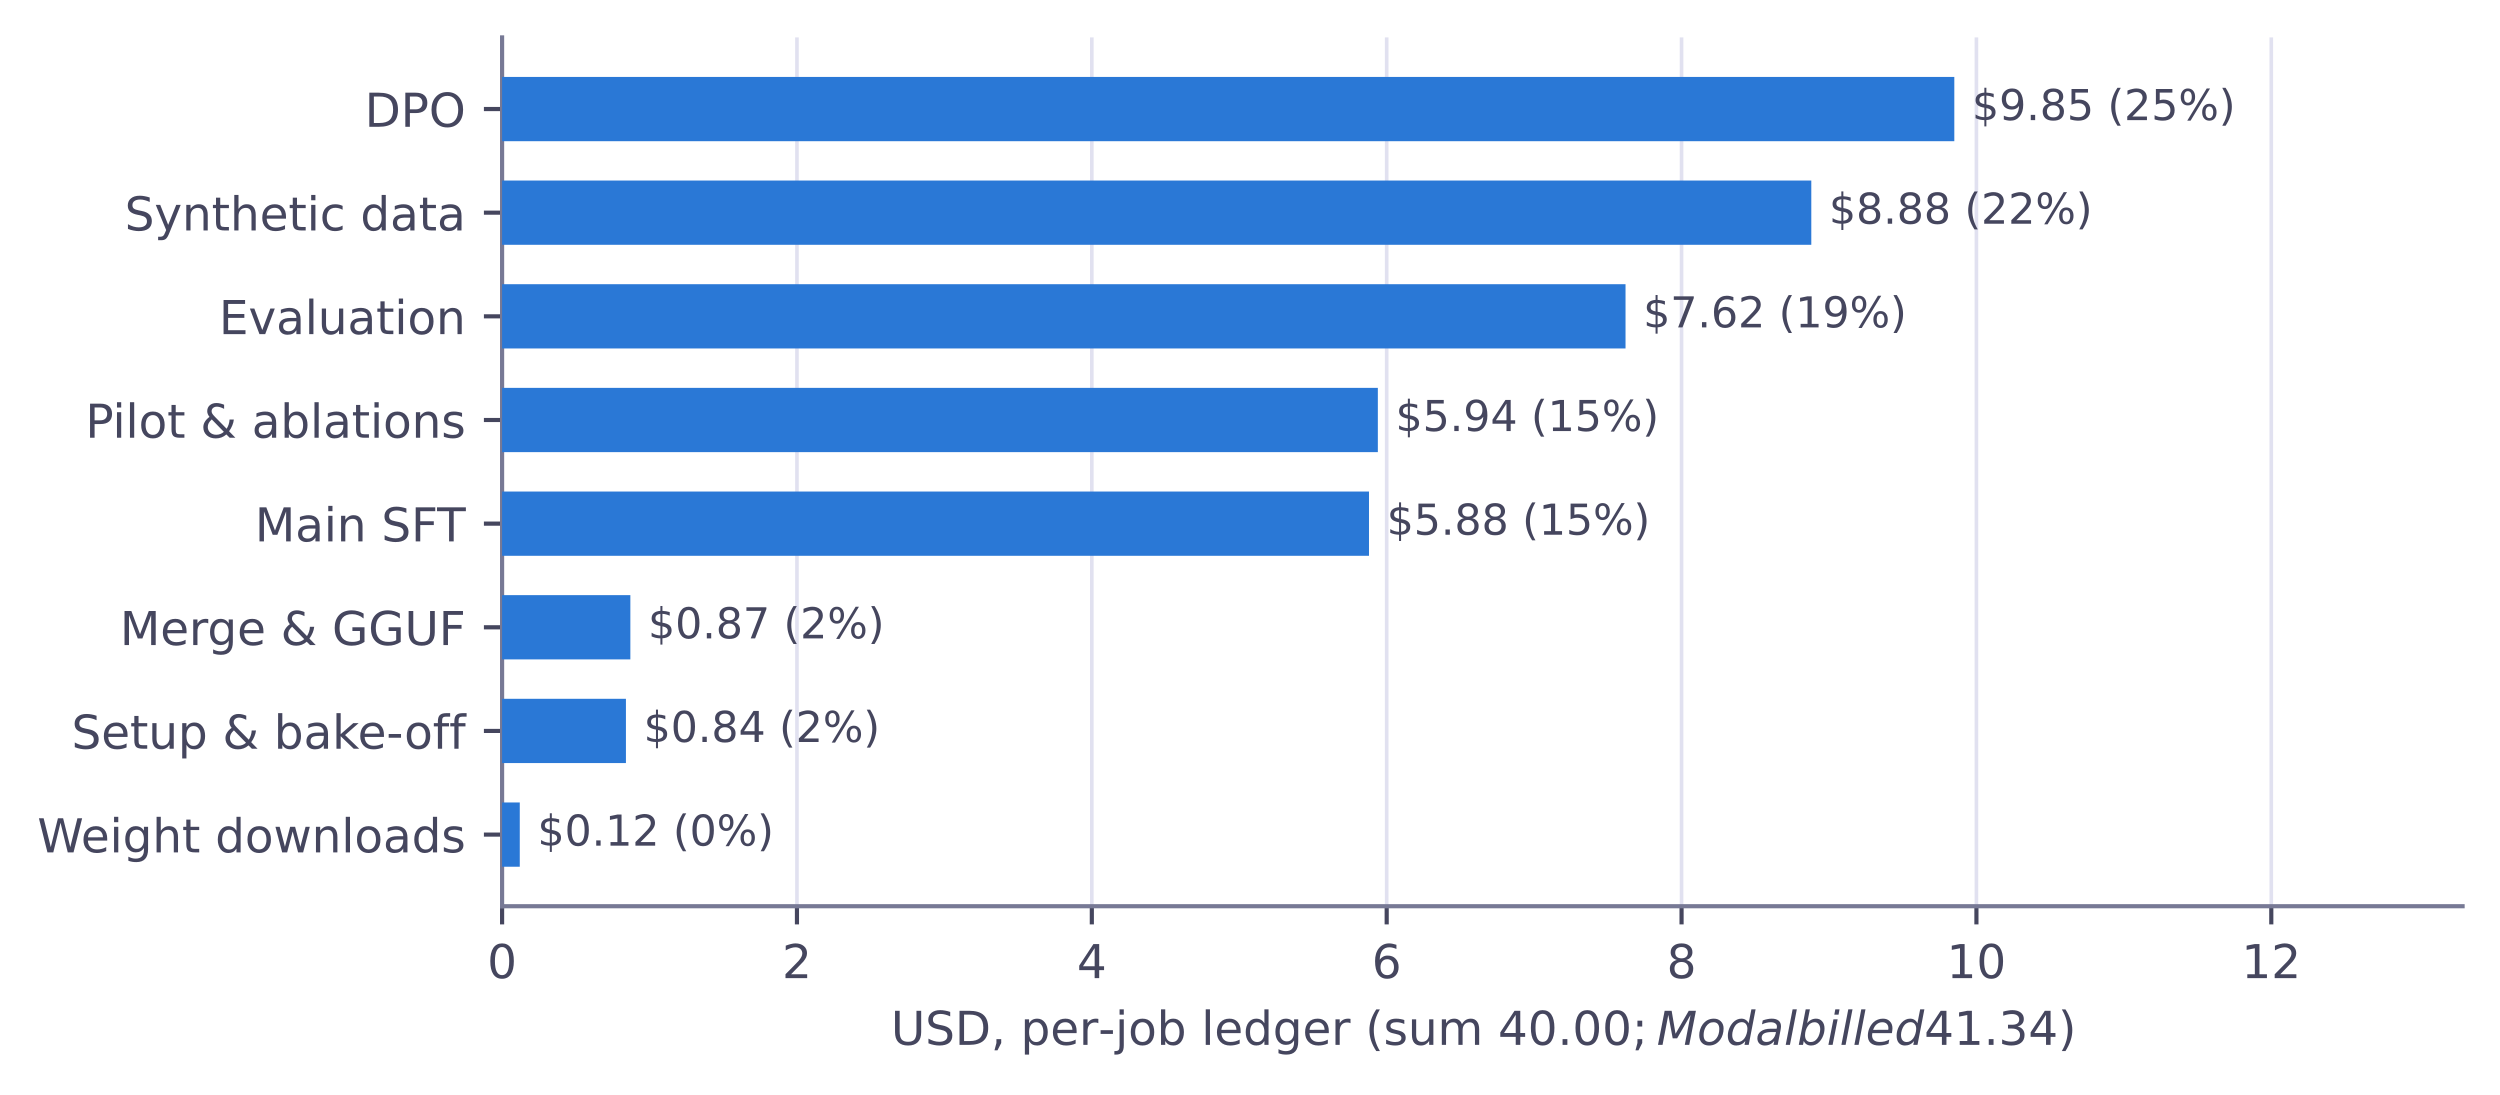
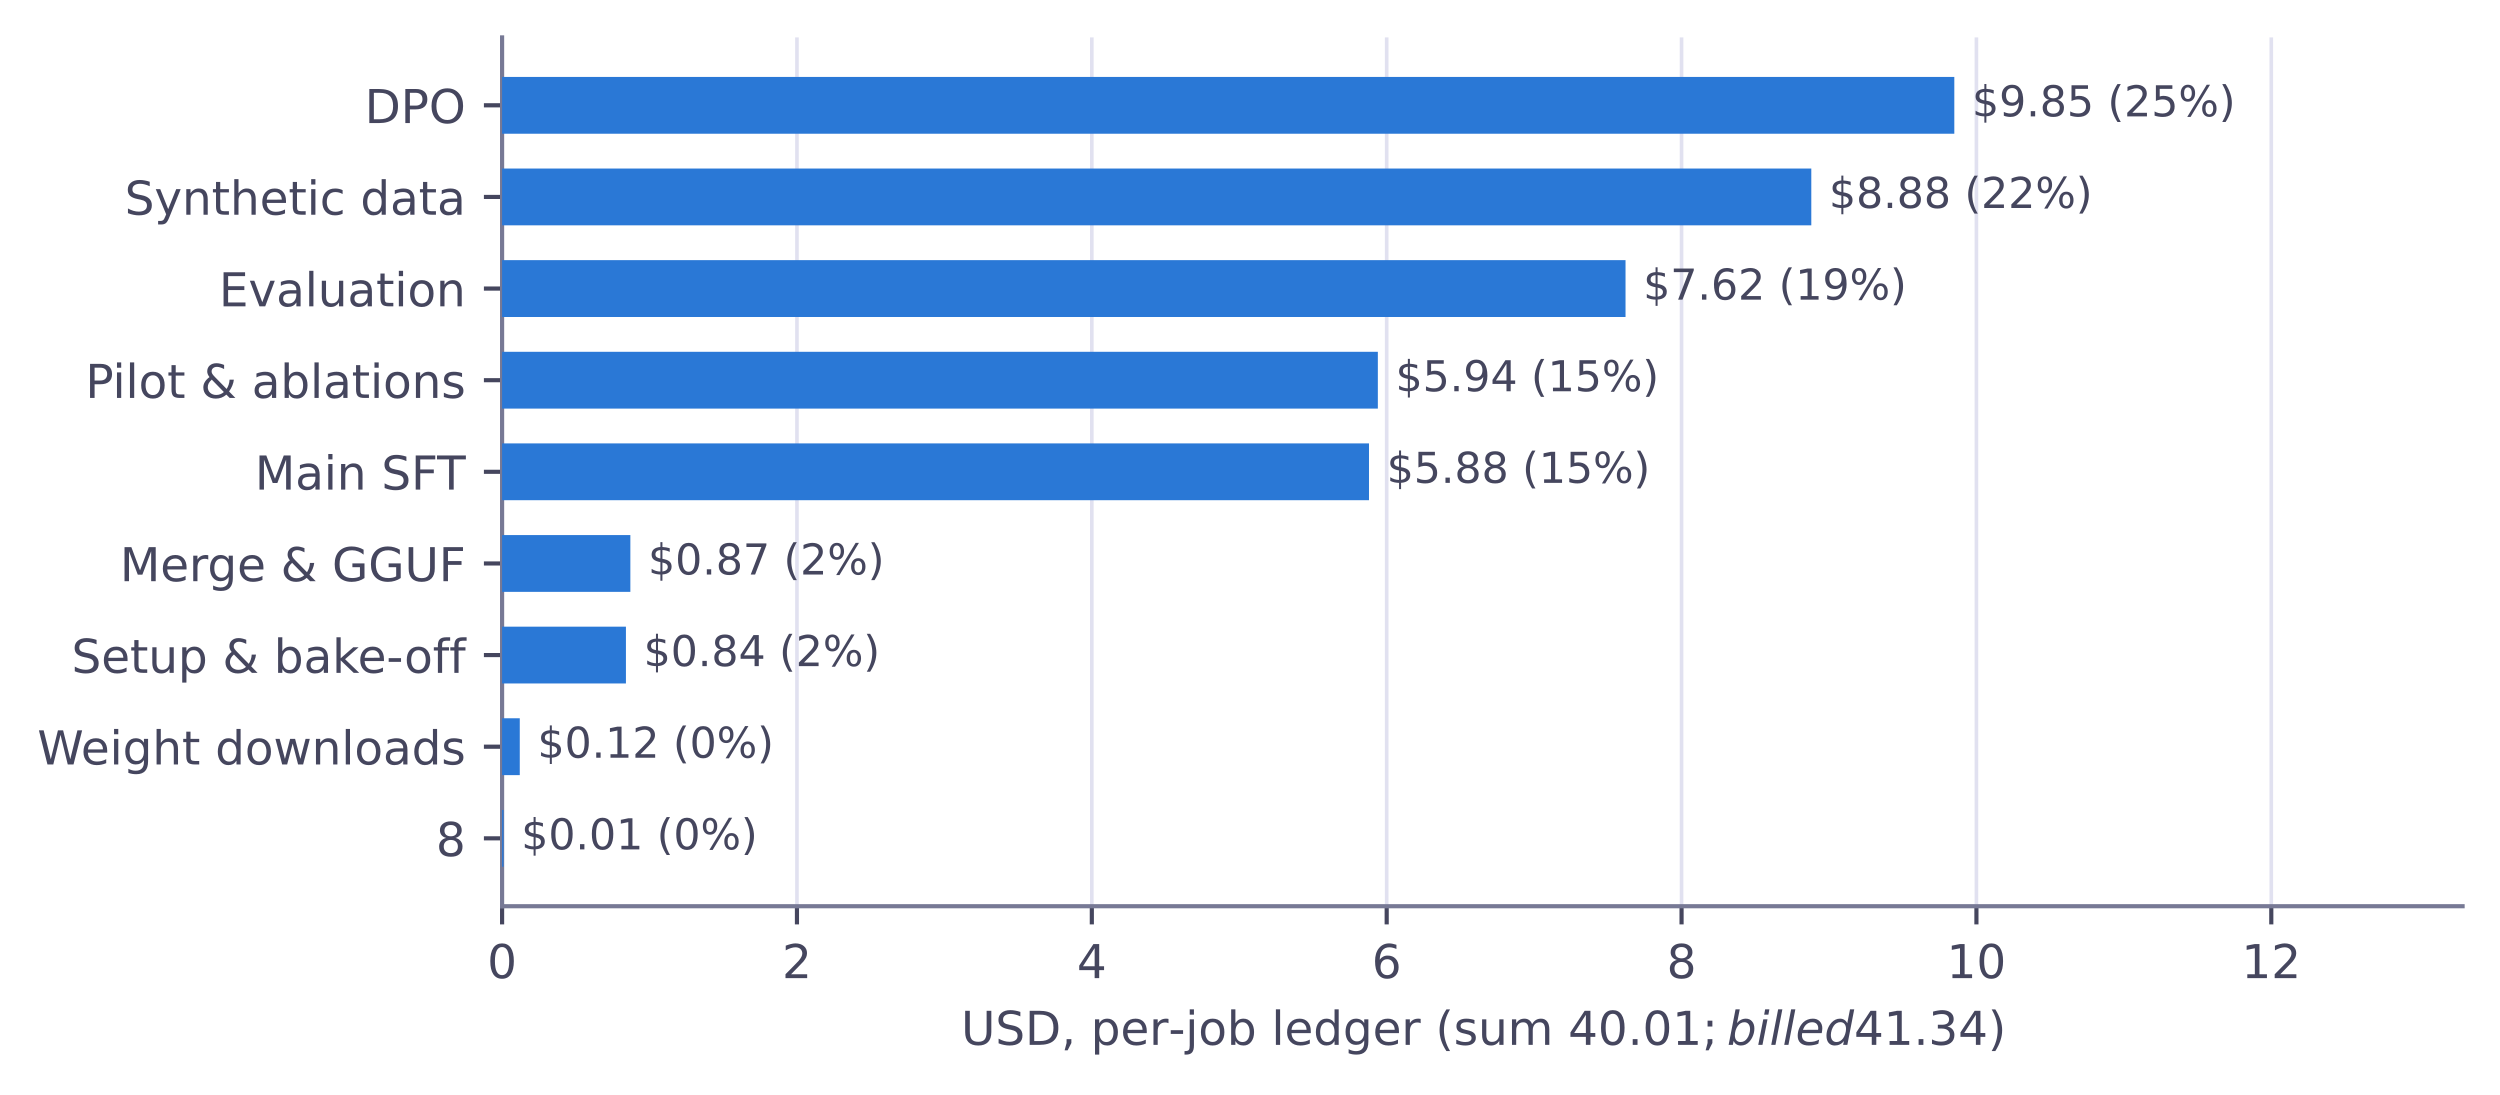
<svg xmlns="http://www.w3.org/2000/svg" xmlns:xlink="http://www.w3.org/1999/xlink" width="481.113pt" height="210.6pt" viewBox="0 0 481.113 210.6" version="1.1">
  <defs>
    <style type="text/css">*{stroke-linejoin: round; stroke-linecap: butt}</style>
  </defs>
  <g id="figure_1">
    <g id="patch_1">
      <path d="M 0 210.6  L 481.113 210.6  L 481.113 0  L 0 0  L 0 210.6  z " style="fill: none" />
    </g>
    <g id="axes_1">
      <g id="patch_2">
        <path d="M 96.625 174.398  L 473.913 174.398  L 473.913 7.2  L 96.625 7.2  L 96.625 174.398  z " style="fill: none" />
      </g>
      <g id="matplotlib.axis_1">
        <g id="xtick_1">
          <g id="line2d_1">
-             <path d="M 96.625 174.398  L 96.625 7.2  " clip-path="url(#p54320f78bb)" style="fill: none; stroke: #e1e1f0; stroke-width: 0.7; stroke-linecap: square" />
+             <path d="M 96.625 174.398  L 96.625 7.2  " clip-path="url(#p9de9f2bc8d)" style="fill: none; stroke: #e1e1f0; stroke-width: 0.7; stroke-linecap: square" />
          </g>
          <g id="line2d_2">
            <defs>
-               <path id="mc8b467342f" d="M 0 0  L 0 3.5  " style="stroke: #45465e; stroke-width: 0.8" />
+               <path id="ma7b5f00e3d" d="M 0 0  L 0 3.5  " style="stroke: #45465e; stroke-width: 0.8" />
            </defs>
            <g>
-               <use xlink:href="#mc8b467342f" x="96.625" y="174.398" style="fill: #45465e; stroke: #45465e; stroke-width: 0.8" />
+               <use xlink:href="#ma7b5f00e3d" x="96.625" y="174.398" style="fill: #45465e; stroke: #45465e; stroke-width: 0.8" />
            </g>
          </g>
          <g id="text_1">
            <text style="font-size: 9px; font-family: 'DejaVu Sans'; text-anchor: middle; fill: #45465e" x="96.625" y="188.236" transform="rotate(-0 96.62453 188.2358)">0</text>
          </g>
        </g>
        <g id="xtick_2">
          <g id="line2d_3">
-             <path d="M 153.37 174.398  L 153.37 7.2  " clip-path="url(#p54320f78bb)" style="fill: none; stroke: #e1e1f0; stroke-width: 0.7; stroke-linecap: square" />
+             <path d="M 153.37 174.398  L 153.37 7.2  " clip-path="url(#p9de9f2bc8d)" style="fill: none; stroke: #e1e1f0; stroke-width: 0.7; stroke-linecap: square" />
          </g>
          <g id="line2d_4">
            <g>
-               <use xlink:href="#mc8b467342f" x="153.37" y="174.398" style="fill: #45465e; stroke: #45465e; stroke-width: 0.8" />
+               <use xlink:href="#ma7b5f00e3d" x="153.37" y="174.398" style="fill: #45465e; stroke: #45465e; stroke-width: 0.8" />
            </g>
          </g>
          <g id="text_2">
            <text style="font-size: 9px; font-family: 'DejaVu Sans'; text-anchor: middle; fill: #45465e" x="153.37" y="188.236" transform="rotate(-0 153.3703 188.2358)">2</text>
          </g>
        </g>
        <g id="xtick_3">
          <g id="line2d_5">
-             <path d="M 210.116 174.398  L 210.116 7.2  " clip-path="url(#p54320f78bb)" style="fill: none; stroke: #e1e1f0; stroke-width: 0.7; stroke-linecap: square" />
+             <path d="M 210.116 174.398  L 210.116 7.2  " clip-path="url(#p9de9f2bc8d)" style="fill: none; stroke: #e1e1f0; stroke-width: 0.7; stroke-linecap: square" />
          </g>
          <g id="line2d_6">
            <g>
-               <use xlink:href="#mc8b467342f" x="210.116" y="174.398" style="fill: #45465e; stroke: #45465e; stroke-width: 0.8" />
+               <use xlink:href="#ma7b5f00e3d" x="210.116" y="174.398" style="fill: #45465e; stroke: #45465e; stroke-width: 0.8" />
            </g>
          </g>
          <g id="text_3">
            <text style="font-size: 9px; font-family: 'DejaVu Sans'; text-anchor: middle; fill: #45465e" x="210.116" y="188.236" transform="rotate(-0 210.1162 188.2358)">4</text>
          </g>
        </g>
        <g id="xtick_4">
          <g id="line2d_7">
-             <path d="M 266.862 174.398  L 266.862 7.2  " clip-path="url(#p54320f78bb)" style="fill: none; stroke: #e1e1f0; stroke-width: 0.7; stroke-linecap: square" />
+             <path d="M 266.862 174.398  L 266.862 7.2  " clip-path="url(#p9de9f2bc8d)" style="fill: none; stroke: #e1e1f0; stroke-width: 0.7; stroke-linecap: square" />
          </g>
          <g id="line2d_8">
            <g>
-               <use xlink:href="#mc8b467342f" x="266.862" y="174.398" style="fill: #45465e; stroke: #45465e; stroke-width: 0.8" />
+               <use xlink:href="#ma7b5f00e3d" x="266.862" y="174.398" style="fill: #45465e; stroke: #45465e; stroke-width: 0.8" />
            </g>
          </g>
          <g id="text_4">
            <text style="font-size: 9px; font-family: 'DejaVu Sans'; text-anchor: middle; fill: #45465e" x="266.862" y="188.236" transform="rotate(-0 266.862 188.2358)">6</text>
          </g>
        </g>
        <g id="xtick_5">
          <g id="line2d_9">
-             <path d="M 323.608 174.398  L 323.608 7.2  " clip-path="url(#p54320f78bb)" style="fill: none; stroke: #e1e1f0; stroke-width: 0.7; stroke-linecap: square" />
+             <path d="M 323.608 174.398  L 323.608 7.2  " clip-path="url(#p9de9f2bc8d)" style="fill: none; stroke: #e1e1f0; stroke-width: 0.7; stroke-linecap: square" />
          </g>
          <g id="line2d_10">
            <g>
-               <use xlink:href="#mc8b467342f" x="323.608" y="174.398" style="fill: #45465e; stroke: #45465e; stroke-width: 0.8" />
+               <use xlink:href="#ma7b5f00e3d" x="323.608" y="174.398" style="fill: #45465e; stroke: #45465e; stroke-width: 0.8" />
            </g>
          </g>
          <g id="text_5">
            <text style="font-size: 9px; font-family: 'DejaVu Sans'; text-anchor: middle; fill: #45465e" x="323.608" y="188.236" transform="rotate(-0 323.6078 188.2358)">8</text>
          </g>
        </g>
        <g id="xtick_6">
          <g id="line2d_11">
-             <path d="M 380.354 174.398  L 380.354 7.2  " clip-path="url(#p54320f78bb)" style="fill: none; stroke: #e1e1f0; stroke-width: 0.7; stroke-linecap: square" />
+             <path d="M 380.354 174.398  L 380.354 7.2  " clip-path="url(#p9de9f2bc8d)" style="fill: none; stroke: #e1e1f0; stroke-width: 0.7; stroke-linecap: square" />
          </g>
          <g id="line2d_12">
            <g>
-               <use xlink:href="#mc8b467342f" x="380.354" y="174.398" style="fill: #45465e; stroke: #45465e; stroke-width: 0.8" />
+               <use xlink:href="#ma7b5f00e3d" x="380.354" y="174.398" style="fill: #45465e; stroke: #45465e; stroke-width: 0.8" />
            </g>
          </g>
          <g id="text_6">
            <text style="font-size: 9px; font-family: 'DejaVu Sans'; text-anchor: middle; fill: #45465e" x="380.354" y="188.236" transform="rotate(-0 380.3536 188.2358)">10</text>
          </g>
        </g>
        <g id="xtick_7">
          <g id="line2d_13">
-             <path d="M 437.099 174.398  L 437.099 7.2  " clip-path="url(#p54320f78bb)" style="fill: none; stroke: #e1e1f0; stroke-width: 0.7; stroke-linecap: square" />
+             <path d="M 437.099 174.398  L 437.099 7.2  " clip-path="url(#p9de9f2bc8d)" style="fill: none; stroke: #e1e1f0; stroke-width: 0.7; stroke-linecap: square" />
          </g>
          <g id="line2d_14">
            <g>
-               <use xlink:href="#mc8b467342f" x="437.099" y="174.398" style="fill: #45465e; stroke: #45465e; stroke-width: 0.8" />
+               <use xlink:href="#ma7b5f00e3d" x="437.099" y="174.398" style="fill: #45465e; stroke: #45465e; stroke-width: 0.8" />
            </g>
          </g>
          <g id="text_7">
            <text style="font-size: 9px; font-family: 'DejaVu Sans'; text-anchor: middle; fill: #45465e" x="437.099" y="188.236" transform="rotate(-0 437.0994 188.2358)">12</text>
          </g>
        </g>
        <g id="text_8">
-           <g style="fill: #45465e" transform="translate(171.4639 201.2379)">
+           <g style="fill: #45465e" transform="translate(184.9639 201.2379)">
            <text>
              <tspan x="0" y="-0.156" style="font-size: 9px; font-family: 'DejaVu Sans'; fill: #45465e">U</tspan>
              <tspan x="6.587" y="-0.156" style="font-size: 9px; font-family: 'DejaVu Sans'; fill: #45465e">S</tspan>
              <tspan x="12.3" y="-0.156" style="font-size: 9px; font-family: 'DejaVu Sans'; fill: #45465e">D</tspan>
              <tspan x="19.23" y="-0.156" style="font-size: 9px; font-family: 'DejaVu Sans'; fill: #45465e">,</tspan>
              <tspan x="22.091" y="-0.156" style="font-size: 9px; font-family: 'DejaVu Sans'; fill: #45465e"> </tspan>
              <tspan x="24.952" y="-0.156" style="font-size: 9px; font-family: 'DejaVu Sans'; fill: #45465e">p</tspan>
              <tspan x="30.665" y="-0.156" style="font-size: 9px; font-family: 'DejaVu Sans'; fill: #45465e">e</tspan>
              <tspan x="36.202" y="-0.156" style="font-size: 9px; font-family: 'DejaVu Sans'; fill: #45465e">r</tspan>
              <tspan x="39.902" y="-0.156" style="font-size: 9px; font-family: 'DejaVu Sans'; fill: #45465e">-</tspan>
              <tspan x="43.15" y="-0.156" style="font-size: 9px; font-family: 'DejaVu Sans'; fill: #45465e">j</tspan>
              <tspan x="45.65" y="-0.156" style="font-size: 9px; font-family: 'DejaVu Sans'; fill: #45465e">o</tspan>
              <tspan x="51.157" y="-0.156" style="font-size: 9px; font-family: 'DejaVu Sans'; fill: #45465e">b</tspan>
              <tspan x="56.87" y="-0.156" style="font-size: 9px; font-family: 'DejaVu Sans'; fill: #45465e"> </tspan>
              <tspan x="59.73" y="-0.156" style="font-size: 9px; font-family: 'DejaVu Sans'; fill: #45465e">l</tspan>
              <tspan x="62.231" y="-0.156" style="font-size: 9px; font-family: 'DejaVu Sans'; fill: #45465e">e</tspan>
              <tspan x="67.768" y="-0.156" style="font-size: 9px; font-family: 'DejaVu Sans'; fill: #45465e">d</tspan>
              <tspan x="73.481" y="-0.156" style="font-size: 9px; font-family: 'DejaVu Sans'; fill: #45465e">g</tspan>
              <tspan x="79.194" y="-0.156" style="font-size: 9px; font-family: 'DejaVu Sans'; fill: #45465e">e</tspan>
              <tspan x="84.731" y="-0.156" style="font-size: 9px; font-family: 'DejaVu Sans'; fill: #45465e">r</tspan>
              <tspan x="88.431" y="-0.156" style="font-size: 9px; font-family: 'DejaVu Sans'; fill: #45465e"> </tspan>
              <tspan x="91.292" y="-0.156" style="font-size: 9px; font-family: 'DejaVu Sans'; fill: #45465e">(</tspan>
              <tspan x="94.803" y="-0.156" style="font-size: 9px; font-family: 'DejaVu Sans'; fill: #45465e">s</tspan>
              <tspan x="99.492" y="-0.156" style="font-size: 9px; font-family: 'DejaVu Sans'; fill: #45465e">u</tspan>
              <tspan x="105.196" y="-0.156" style="font-size: 9px; font-family: 'DejaVu Sans'; fill: #45465e">m</tspan>
              <tspan x="113.963" y="-0.156" style="font-size: 9px; font-family: 'DejaVu Sans'; fill: #45465e"> </tspan>
              <tspan x="116.824" y="-0.156" style="font-size: 9px; font-family: 'DejaVu Sans'; fill: #45465e">4</tspan>
              <tspan x="122.55" y="-0.156" style="font-size: 9px; font-family: 'DejaVu Sans'; fill: #45465e">0</tspan>
              <tspan x="128.276" y="-0.156" style="font-size: 9px; font-family: 'DejaVu Sans'; fill: #45465e">.</tspan>
              <tspan x="131.137" y="-0.156" style="font-size: 9px; font-family: 'DejaVu Sans'; fill: #45465e">0</tspan>
-               <tspan x="136.863" y="-0.156" style="font-size: 9px; font-family: 'DejaVu Sans'; fill: #45465e">0</tspan>
+               <tspan x="136.863" y="-0.156" style="font-size: 9px; font-family: 'DejaVu Sans'; fill: #45465e">1</tspan>
              <tspan x="142.589" y="-0.156" style="font-size: 9px; font-family: 'DejaVu Sans'; fill: #45465e">;</tspan>
-               <tspan x="198.839" y="-0.156" style="font-size: 9px; font-family: 'DejaVu Sans'; fill: #45465e">4</tspan>
-               <tspan x="204.565" y="-0.156" style="font-size: 9px; font-family: 'DejaVu Sans'; fill: #45465e">1</tspan>
-               <tspan x="210.292" y="-0.156" style="font-size: 9px; font-family: 'DejaVu Sans'; fill: #45465e">.</tspan>
-               <tspan x="213.152" y="-0.156" style="font-size: 9px; font-family: 'DejaVu Sans'; fill: #45465e">3</tspan>
-               <tspan x="218.878" y="-0.156" style="font-size: 9px; font-family: 'DejaVu Sans'; fill: #45465e">4</tspan>
-               <tspan x="224.604" y="-0.156" style="font-size: 9px; font-family: 'DejaVu Sans'; fill: #45465e">)</tspan>
-               <tspan x="147.375" y="-0.156" style="font-style: oblique; font-size: 9px; font-family: 'DejaVu Sans'; fill: #45465e">M</tspan>
-               <tspan x="155.14" y="-0.156" style="font-style: oblique; font-size: 9px; font-family: 'DejaVu Sans'; fill: #45465e">o</tspan>
-               <tspan x="160.646" y="-0.156" style="font-style: oblique; font-size: 9px; font-family: 'DejaVu Sans'; fill: #45465e">d</tspan>
-               <tspan x="166.359" y="-0.156" style="font-style: oblique; font-size: 9px; font-family: 'DejaVu Sans'; fill: #45465e">a</tspan>
-               <tspan x="171.875" y="-0.156" style="font-style: oblique; font-size: 9px; font-family: 'DejaVu Sans'; fill: #45465e">l</tspan>
-               <tspan x="174.375" y="-0.156" style="font-style: oblique; font-size: 9px; font-family: 'DejaVu Sans'; fill: #45465e">b</tspan>
-               <tspan x="180.088" y="-0.156" style="font-style: oblique; font-size: 9px; font-family: 'DejaVu Sans'; fill: #45465e">i</tspan>
-               <tspan x="182.588" y="-0.156" style="font-style: oblique; font-size: 9px; font-family: 'DejaVu Sans'; fill: #45465e">l</tspan>
-               <tspan x="185.089" y="-0.156" style="font-style: oblique; font-size: 9px; font-family: 'DejaVu Sans'; fill: #45465e">l</tspan>
-               <tspan x="187.589" y="-0.156" style="font-style: oblique; font-size: 9px; font-family: 'DejaVu Sans'; fill: #45465e">e</tspan>
-               <tspan x="193.126" y="-0.156" style="font-style: oblique; font-size: 9px; font-family: 'DejaVu Sans'; fill: #45465e">d</tspan>
+               <tspan x="171.839" y="-0.156" style="font-size: 9px; font-family: 'DejaVu Sans'; fill: #45465e">4</tspan>
+               <tspan x="177.565" y="-0.156" style="font-size: 9px; font-family: 'DejaVu Sans'; fill: #45465e">1</tspan>
+               <tspan x="183.292" y="-0.156" style="font-size: 9px; font-family: 'DejaVu Sans'; fill: #45465e">.</tspan>
+               <tspan x="186.152" y="-0.156" style="font-size: 9px; font-family: 'DejaVu Sans'; fill: #45465e">3</tspan>
+               <tspan x="191.878" y="-0.156" style="font-size: 9px; font-family: 'DejaVu Sans'; fill: #45465e">4</tspan>
+               <tspan x="197.604" y="-0.156" style="font-size: 9px; font-family: 'DejaVu Sans'; fill: #45465e">)</tspan>
+               <tspan x="147.375" y="-0.156" style="font-style: oblique; font-size: 9px; font-family: 'DejaVu Sans'; fill: #45465e">b</tspan>
+               <tspan x="153.088" y="-0.156" style="font-style: oblique; font-size: 9px; font-family: 'DejaVu Sans'; fill: #45465e">i</tspan>
+               <tspan x="155.588" y="-0.156" style="font-style: oblique; font-size: 9px; font-family: 'DejaVu Sans'; fill: #45465e">l</tspan>
+               <tspan x="158.089" y="-0.156" style="font-style: oblique; font-size: 9px; font-family: 'DejaVu Sans'; fill: #45465e">l</tspan>
+               <tspan x="160.589" y="-0.156" style="font-style: oblique; font-size: 9px; font-family: 'DejaVu Sans'; fill: #45465e">e</tspan>
+               <tspan x="166.126" y="-0.156" style="font-style: oblique; font-size: 9px; font-family: 'DejaVu Sans'; fill: #45465e">d</tspan>
            </text>
          </g>
        </g>
      </g>
      <g id="matplotlib.axis_2">
        <g id="ytick_1">
          <g id="line2d_15">
            <defs>
-               <path id="m47a89c3f42" d="M 0 0  L -3.5 0  " style="stroke: #45465e; stroke-width: 0.8" />
+               <path id="mccc73977c5" d="M 0 0  L -3.5 0  " style="stroke: #45465e; stroke-width: 0.8" />
            </defs>
            <g>
-               <use xlink:href="#m47a89c3f42" x="96.625" y="160.614" style="fill: #45465e; stroke: #45465e; stroke-width: 0.8" />
+               <use xlink:href="#mccc73977c5" x="96.625" y="161.332" style="fill: #45465e; stroke: #45465e; stroke-width: 0.8" />
            </g>
          </g>
          <g id="text_9">
-             <text style="font-size: 9px; font-family: 'DejaVu Sans'; text-anchor: end; fill: #45465e" x="89.625" y="164.034" transform="rotate(-0 89.62453 164.0336)">Weight downloads</text>
+             <text style="font-size: 9px; font-family: 'DejaVu Sans'; text-anchor: end; fill: #45465e" x="89.625" y="164.751" transform="rotate(-0 89.62453 164.7506)">8</text>
          </g>
        </g>
        <g id="ytick_2">
          <g id="line2d_16">
            <g>
-               <use xlink:href="#m47a89c3f42" x="96.625" y="140.667" style="fill: #45465e; stroke: #45465e; stroke-width: 0.8" />
+               <use xlink:href="#mccc73977c5" x="96.625" y="143.699" style="fill: #45465e; stroke: #45465e; stroke-width: 0.8" />
            </g>
          </g>
          <g id="text_10">
-             <text style="font-size: 9px; font-family: 'DejaVu Sans'; text-anchor: end; fill: #45465e" x="89.625" y="144.086" transform="rotate(-0 89.62453 144.0864)">Setup &amp; bake-off</text>
+             <text style="font-size: 9px; font-family: 'DejaVu Sans'; text-anchor: end; fill: #45465e" x="89.625" y="147.118" transform="rotate(-0 89.62453 147.1178)">Weight downloads</text>
          </g>
        </g>
        <g id="ytick_3">
          <g id="line2d_17">
            <g>
-               <use xlink:href="#m47a89c3f42" x="96.625" y="120.72" style="fill: #45465e; stroke: #45465e; stroke-width: 0.8" />
+               <use xlink:href="#mccc73977c5" x="96.625" y="126.065" style="fill: #45465e; stroke: #45465e; stroke-width: 0.8" />
            </g>
          </g>
          <g id="text_11">
-             <text style="font-size: 9px; font-family: 'DejaVu Sans'; text-anchor: end; fill: #45465e" x="89.625" y="124.139" transform="rotate(-0 89.62453 124.1388)">Merge &amp; GGUF</text>
+             <text style="font-size: 9px; font-family: 'DejaVu Sans'; text-anchor: end; fill: #45465e" x="89.625" y="129.485" transform="rotate(-0 89.62453 129.4846)">Setup &amp; bake-off</text>
          </g>
        </g>
        <g id="ytick_4">
          <g id="line2d_18">
            <g>
-               <use xlink:href="#m47a89c3f42" x="96.625" y="100.773" style="fill: #45465e; stroke: #45465e; stroke-width: 0.8" />
+               <use xlink:href="#mccc73977c5" x="96.625" y="108.432" style="fill: #45465e; stroke: #45465e; stroke-width: 0.8" />
            </g>
          </g>
          <g id="text_12">
-             <text style="font-size: 9px; font-family: 'DejaVu Sans'; text-anchor: end; fill: #45465e" x="89.625" y="104.192" transform="rotate(-0 89.62453 104.1919)">Main SFT</text>
+             <text style="font-size: 9px; font-family: 'DejaVu Sans'; text-anchor: end; fill: #45465e" x="89.625" y="111.851" transform="rotate(-0 89.62453 111.8511)">Merge &amp; GGUF</text>
          </g>
        </g>
        <g id="ytick_5">
          <g id="line2d_19">
            <g>
-               <use xlink:href="#m47a89c3f42" x="96.625" y="80.825" style="fill: #45465e; stroke: #45465e; stroke-width: 0.8" />
+               <use xlink:href="#mccc73977c5" x="96.625" y="90.799" style="fill: #45465e; stroke: #45465e; stroke-width: 0.8" />
            </g>
          </g>
          <g id="text_13">
-             <text style="font-size: 9px; font-family: 'DejaVu Sans'; text-anchor: end; fill: #45465e" x="89.625" y="84.245" transform="rotate(-0 89.62453 84.24461)">Pilot &amp; ablations</text>
+             <text style="font-size: 9px; font-family: 'DejaVu Sans'; text-anchor: end; fill: #45465e" x="89.625" y="94.218" transform="rotate(-0 89.62453 94.21824)">Main SFT</text>
          </g>
        </g>
        <g id="ytick_6">
          <g id="line2d_20">
            <g>
-               <use xlink:href="#m47a89c3f42" x="96.625" y="60.878" style="fill: #45465e; stroke: #45465e; stroke-width: 0.8" />
+               <use xlink:href="#mccc73977c5" x="96.625" y="73.166" style="fill: #45465e; stroke: #45465e; stroke-width: 0.8" />
            </g>
          </g>
          <g id="text_14">
-             <text style="font-size: 9px; font-family: 'DejaVu Sans'; text-anchor: end; fill: #45465e" x="89.625" y="64.297" transform="rotate(-0 89.62453 64.29736)">Evaluation</text>
+             <text style="font-size: 9px; font-family: 'DejaVu Sans'; text-anchor: end; fill: #45465e" x="89.625" y="76.585" transform="rotate(-0 89.62453 76.58505)">Pilot &amp; ablations</text>
          </g>
        </g>
        <g id="ytick_7">
          <g id="line2d_21">
            <g>
-               <use xlink:href="#m47a89c3f42" x="96.625" y="40.931" style="fill: #45465e; stroke: #45465e; stroke-width: 0.8" />
+               <use xlink:href="#mccc73977c5" x="96.625" y="55.533" style="fill: #45465e; stroke: #45465e; stroke-width: 0.8" />
            </g>
          </g>
          <g id="text_15">
-             <text style="font-size: 9px; font-family: 'DejaVu Sans'; text-anchor: end; fill: #45465e" x="89.625" y="44.35" transform="rotate(-0 89.62453 44.3501)">Synthetic data</text>
+             <text style="font-size: 9px; font-family: 'DejaVu Sans'; text-anchor: end; fill: #45465e" x="89.625" y="58.952" transform="rotate(-0 89.62453 58.95187)">Evaluation</text>
          </g>
        </g>
        <g id="ytick_8">
          <g id="line2d_22">
            <g>
-               <use xlink:href="#m47a89c3f42" x="96.625" y="20.984" style="fill: #45465e; stroke: #45465e; stroke-width: 0.8" />
+               <use xlink:href="#mccc73977c5" x="96.625" y="37.899" style="fill: #45465e; stroke: #45465e; stroke-width: 0.8" />
            </g>
          </g>
          <g id="text_16">
-             <text style="font-size: 9px; font-family: 'DejaVu Sans'; text-anchor: end; fill: #45465e" x="89.625" y="24.402" transform="rotate(-0 89.62453 24.4025)">DPO</text>
+             <text style="font-size: 9px; font-family: 'DejaVu Sans'; text-anchor: end; fill: #45465e" x="89.625" y="41.319" transform="rotate(-0 89.62453 41.31868)">Synthetic data</text>
+           </g>
+         </g>
+         <g id="ytick_9">
+           <g id="line2d_23">
+             <g>
+               <use xlink:href="#mccc73977c5" x="96.625" y="20.266" style="fill: #45465e; stroke: #45465e; stroke-width: 0.8" />
+             </g>
+           </g>
+           <g id="text_17">
+             <text style="font-size: 9px; font-family: 'DejaVu Sans'; text-anchor: end; fill: #45465e" x="89.625" y="23.685" transform="rotate(-0 89.62453 23.68514)">DPO</text>
          </g>
        </g>
      </g>
      <g id="patch_3">
        <path d="M 96.625 174.398  L 96.625 7.2  " style="fill: none; stroke: #777995; stroke-width: 0.8; stroke-linejoin: miter; stroke-linecap: square" />
      </g>
      <g id="patch_4">
        <path d="M 96.625 174.398  L 473.913 174.398  " style="fill: none; stroke: #777995; stroke-width: 0.8; stroke-linejoin: miter; stroke-linecap: square" />
      </g>
      <g id="patch_5">
-         <path d="M 96.625 166.798  L 100.029 166.798  L 100.029 154.431  L 96.625 154.431  z " clip-path="url(#p54320f78bb)" style="fill: #2a78d6" />
+         <path d="M 96.625 166.798  L 96.908 166.798  L 96.908 155.865  L 96.625 155.865  z " clip-path="url(#p9de9f2bc8d)" style="fill: #2a78d6" />
      </g>
      <g id="patch_6">
-         <path d="M 96.625 146.851  L 120.458 146.851  L 120.458 134.483  L 96.625 134.483  z " clip-path="url(#p54320f78bb)" style="fill: #2a78d6" />
+         <path d="M 96.625 149.165  L 100.029 149.165  L 100.029 138.232  L 96.625 138.232  z " clip-path="url(#p9de9f2bc8d)" style="fill: #2a78d6" />
      </g>
      <g id="patch_7">
-         <path d="M 96.625 126.903  L 121.309 126.903  L 121.309 114.536  L 96.625 114.536  z " clip-path="url(#p54320f78bb)" style="fill: #2a78d6" />
+         <path d="M 96.625 131.532  L 120.458 131.532  L 120.458 120.599  L 96.625 120.599  z " clip-path="url(#p9de9f2bc8d)" style="fill: #2a78d6" />
      </g>
      <g id="patch_8">
-         <path d="M 96.625 106.956  L 263.457 106.956  L 263.457 94.589  L 96.625 94.589  z " clip-path="url(#p54320f78bb)" style="fill: #2a78d6" />
+         <path d="M 96.625 113.898  L 121.309 113.898  L 121.309 102.966  L 96.625 102.966  z " clip-path="url(#p9de9f2bc8d)" style="fill: #2a78d6" />
      </g>
      <g id="patch_9">
-         <path d="M 96.625 87.009  L 265.16 87.009  L 265.16 74.642  L 96.625 74.642  z " clip-path="url(#p54320f78bb)" style="fill: #2a78d6" />
+         <path d="M 96.625 96.265  L 263.457 96.265  L 263.457 85.333  L 96.625 85.333  z " clip-path="url(#p9de9f2bc8d)" style="fill: #2a78d6" />
      </g>
      <g id="patch_10">
-         <path d="M 96.625 67.062  L 312.826 67.062  L 312.826 54.694  L 96.625 54.694  z " clip-path="url(#p54320f78bb)" style="fill: #2a78d6" />
+         <path d="M 96.625 78.632  L 265.16 78.632  L 265.16 67.699  L 96.625 67.699  z " clip-path="url(#p9de9f2bc8d)" style="fill: #2a78d6" />
      </g>
      <g id="patch_11">
-         <path d="M 96.625 47.114  L 348.576 47.114  L 348.576 34.747  L 96.625 34.747  z " clip-path="url(#p54320f78bb)" style="fill: #2a78d6" />
+         <path d="M 96.625 60.999  L 312.826 60.999  L 312.826 50.066  L 96.625 50.066  z " clip-path="url(#p9de9f2bc8d)" style="fill: #2a78d6" />
      </g>
      <g id="patch_12">
-         <path d="M 96.625 27.167  L 376.098 27.167  L 376.098 14.8  L 96.625 14.8  z " clip-path="url(#p54320f78bb)" style="fill: #2a78d6" />
-       </g>
-       <g id="text_17">
-         <text style="font-size: 8.2px; font-family: 'DejaVu Sans'; text-anchor: start; fill: #45465e" x="103.434" y="162.745" transform="rotate(-0 103.434 162.7447)">$0.12  (0%)</text>
+         <path d="M 96.625 43.366  L 348.576 43.366  L 348.576 32.433  L 96.625 32.433  z " clip-path="url(#p9de9f2bc8d)" style="fill: #2a78d6" />
+       </g>
+       <g id="patch_13">
+         <path d="M 96.625 25.732  L 376.098 25.732  L 376.098 14.8  L 96.625 14.8  z " clip-path="url(#p9de9f2bc8d)" style="fill: #2a78d6" />
      </g>
      <g id="text_18">
-         <text style="font-size: 8.2px; font-family: 'DejaVu Sans'; text-anchor: start; fill: #45465e" x="123.863" y="142.797" transform="rotate(-0 123.8625 142.7975)">$0.84  (2%)</text>
+         <text style="font-size: 8.2px; font-family: 'DejaVu Sans'; text-anchor: start; fill: #45465e" x="100.313" y="163.462" transform="rotate(-0 100.313 163.4621)">$0.01  (0%)</text>
      </g>
      <g id="text_19">
-         <text style="font-size: 8.2px; font-family: 'DejaVu Sans'; text-anchor: start; fill: #45465e" x="124.714" y="122.85" transform="rotate(-0 124.7137 122.8502)">$0.87  (2%)</text>
+         <text style="font-size: 8.2px; font-family: 'DejaVu Sans'; text-anchor: start; fill: #45465e" x="103.434" y="145.829" transform="rotate(-0 103.434 145.8289)">$0.12  (0%)</text>
      </g>
      <g id="text_20">
-         <text style="font-size: 8.2px; font-family: 'DejaVu Sans'; text-anchor: start; fill: #45465e" x="266.862" y="102.903" transform="rotate(-0 266.862 102.903)">$5.88  (15%)</text>
+         <text style="font-size: 8.2px; font-family: 'DejaVu Sans'; text-anchor: start; fill: #45465e" x="123.863" y="128.196" transform="rotate(-0 123.8625 128.1957)">$0.84  (2%)</text>
      </g>
      <g id="text_21">
-         <text style="font-size: 8.2px; font-family: 'DejaVu Sans'; text-anchor: start; fill: #45465e" x="268.564" y="82.956" transform="rotate(-0 268.5644 82.95572)">$5.94  (15%)</text>
+         <text style="font-size: 8.2px; font-family: 'DejaVu Sans'; text-anchor: start; fill: #45465e" x="124.714" y="110.563" transform="rotate(-0 124.7137 110.5625)">$0.87  (2%)</text>
      </g>
      <g id="text_22">
-         <text style="font-size: 8.2px; font-family: 'DejaVu Sans'; text-anchor: start; fill: #45465e" x="316.231" y="63.008" transform="rotate(-0 316.2308 63.00846)">$7.62  (19%)</text>
+         <text style="font-size: 8.2px; font-family: 'DejaVu Sans'; text-anchor: start; fill: #45465e" x="266.862" y="92.929" transform="rotate(-0 266.862 92.92934)">$5.88  (15%)</text>
      </g>
      <g id="text_23">
-         <text style="font-size: 8.2px; font-family: 'DejaVu Sans'; text-anchor: start; fill: #45465e" x="351.981" y="43.061" transform="rotate(-0 351.9807 43.06121)">$8.88  (22%)</text>
+         <text style="font-size: 8.2px; font-family: 'DejaVu Sans'; text-anchor: start; fill: #45465e" x="268.564" y="75.296" transform="rotate(-0 268.5644 75.29616)">$5.94  (15%)</text>
      </g>
      <g id="text_24">
-         <text style="font-size: 8.2px; font-family: 'DejaVu Sans'; text-anchor: start; fill: #45465e" x="379.502" y="23.114" transform="rotate(-0 379.5024 23.11395)">$9.85  (25%)</text>
+         <text style="font-size: 8.2px; font-family: 'DejaVu Sans'; text-anchor: start; fill: #45465e" x="316.231" y="57.663" transform="rotate(-0 316.2308 57.66297)">$7.62  (19%)</text>
+       </g>
+       <g id="text_25">
+         <text style="font-size: 8.2px; font-family: 'DejaVu Sans'; text-anchor: start; fill: #45465e" x="351.981" y="40.03" transform="rotate(-0 351.9807 40.02978)">$8.88  (22%)</text>
+       </g>
+       <g id="text_26">
+         <text style="font-size: 8.2px; font-family: 'DejaVu Sans'; text-anchor: start; fill: #45465e" x="379.502" y="22.397" transform="rotate(-0 379.5024 22.39659)">$9.85  (25%)</text>
      </g>
    </g>
  </g>
  <defs>
-     <clipPath id="p54320f78bb">
+     <clipPath id="p9de9f2bc8d">
      <rect x="96.625" y="7.2" width="377.289" height="167.198" />
    </clipPath>
  </defs>
</svg>
